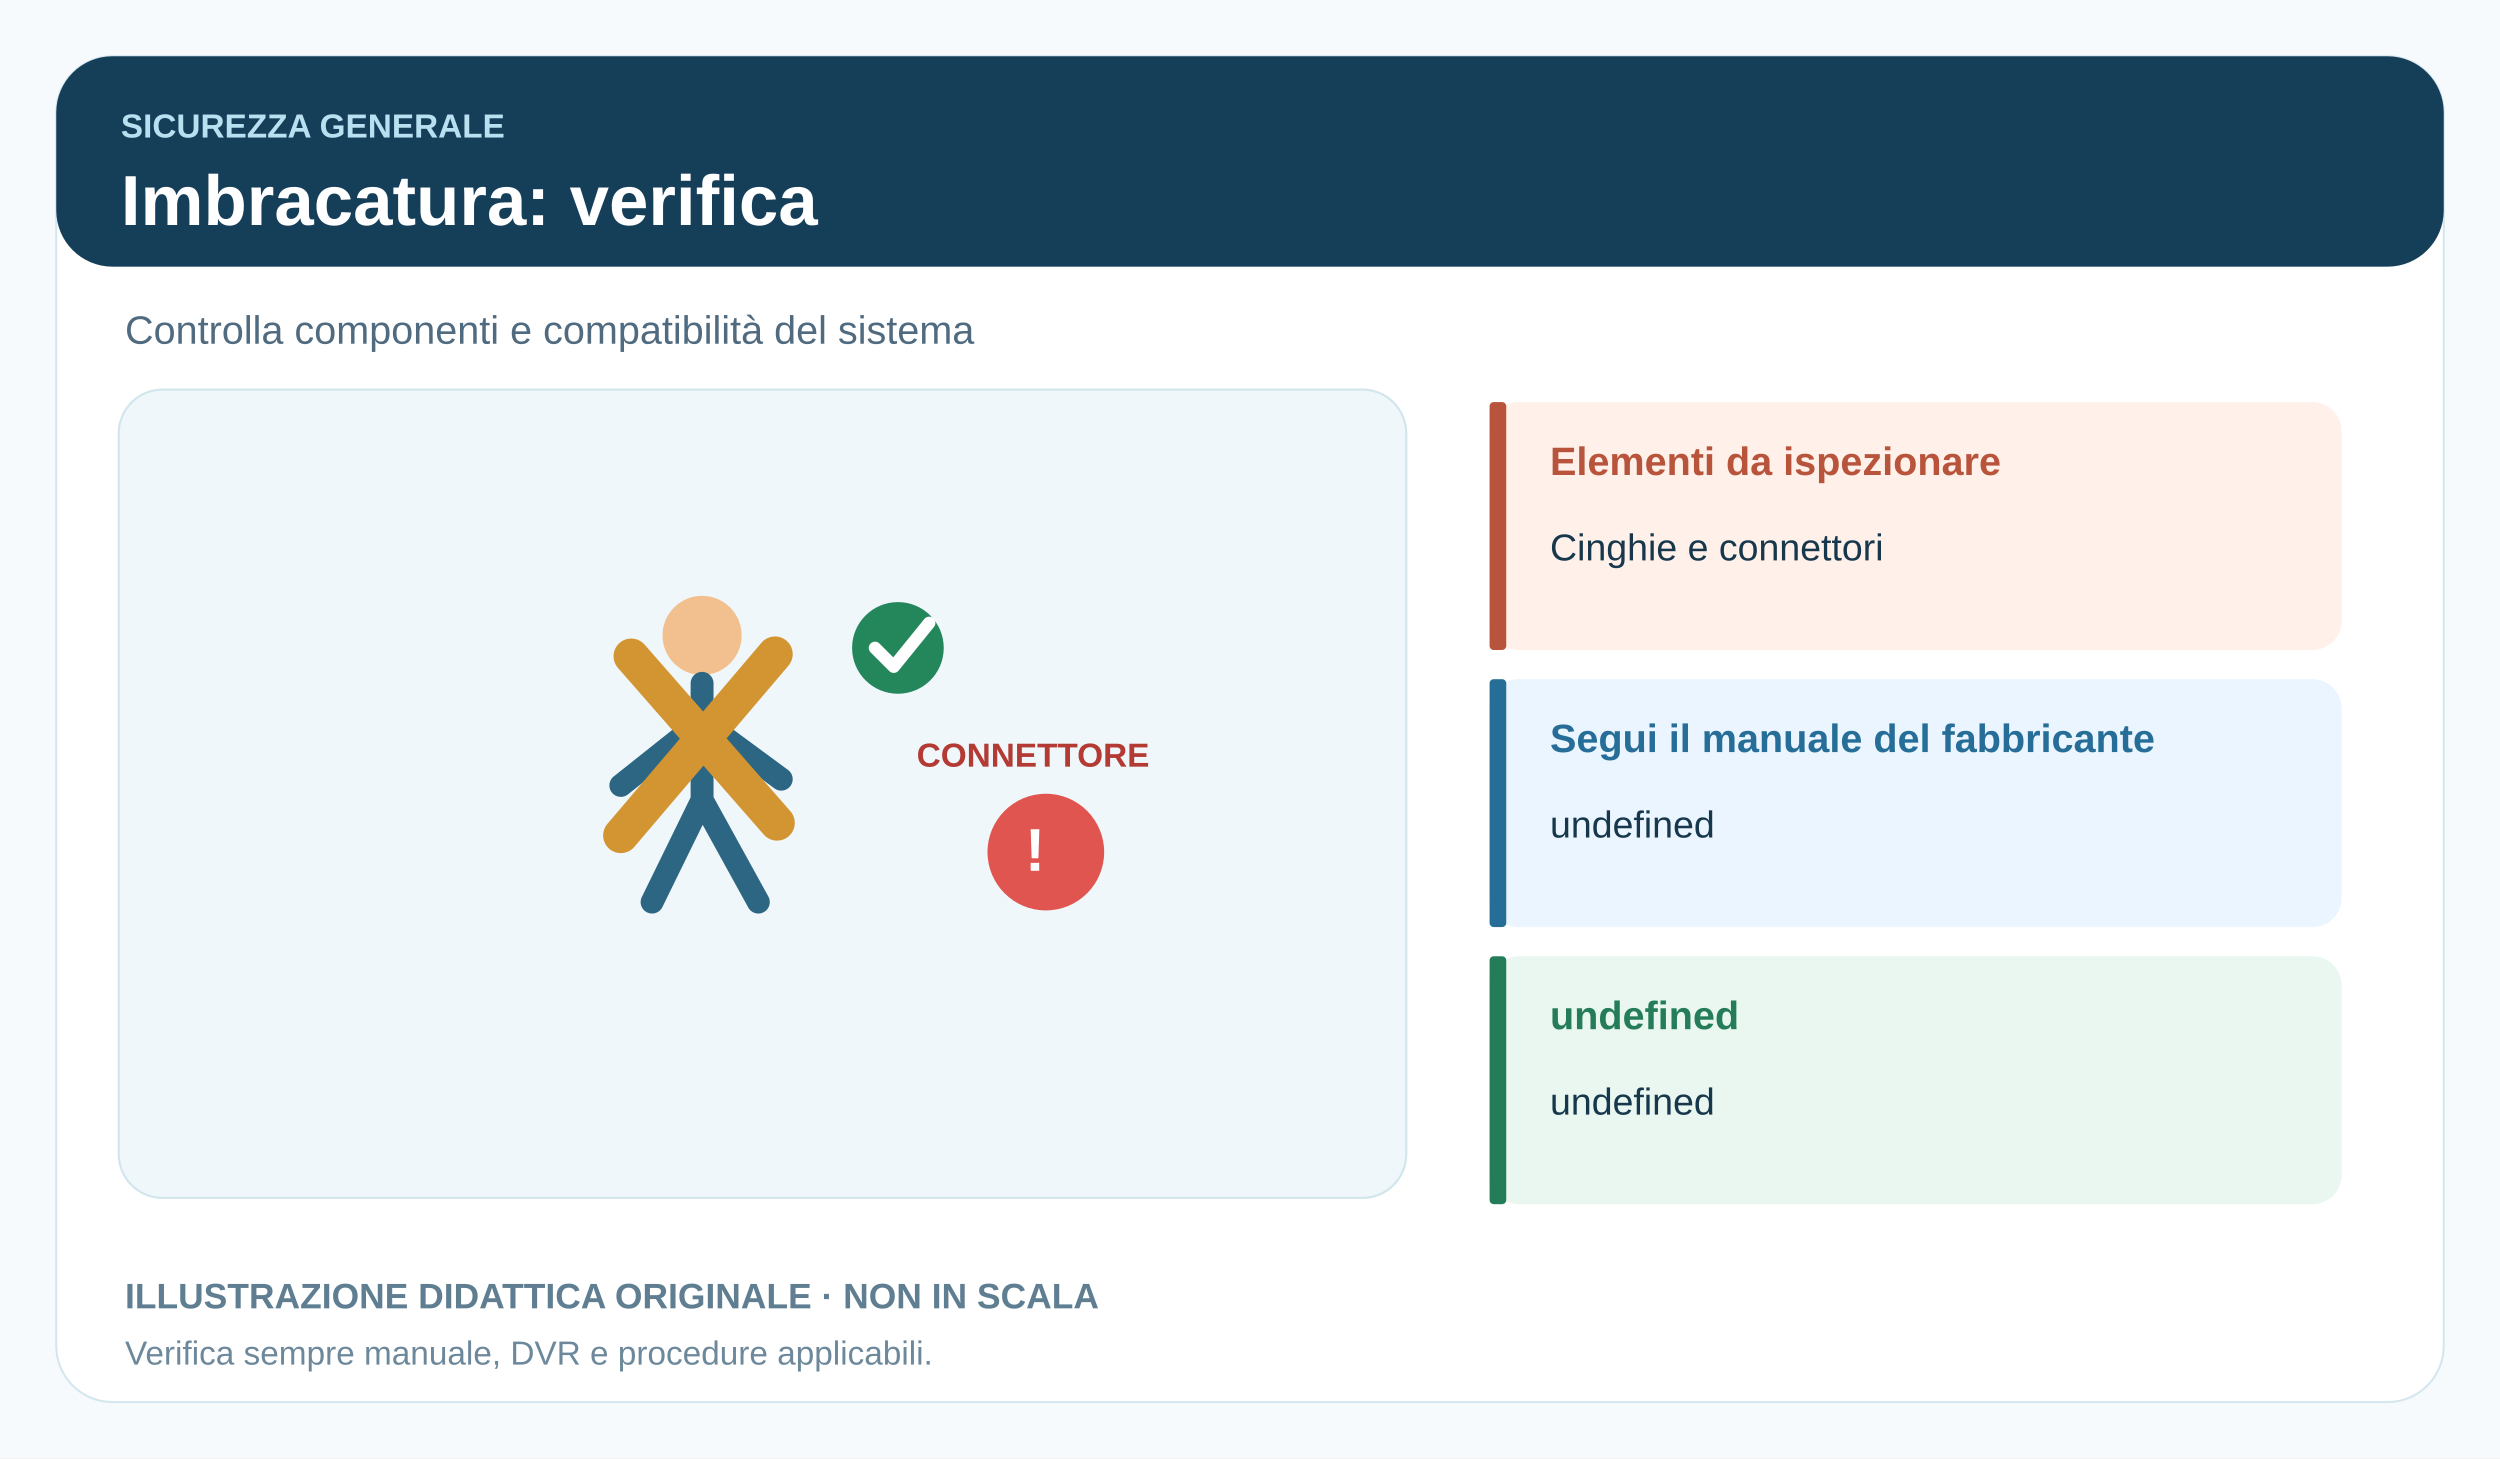
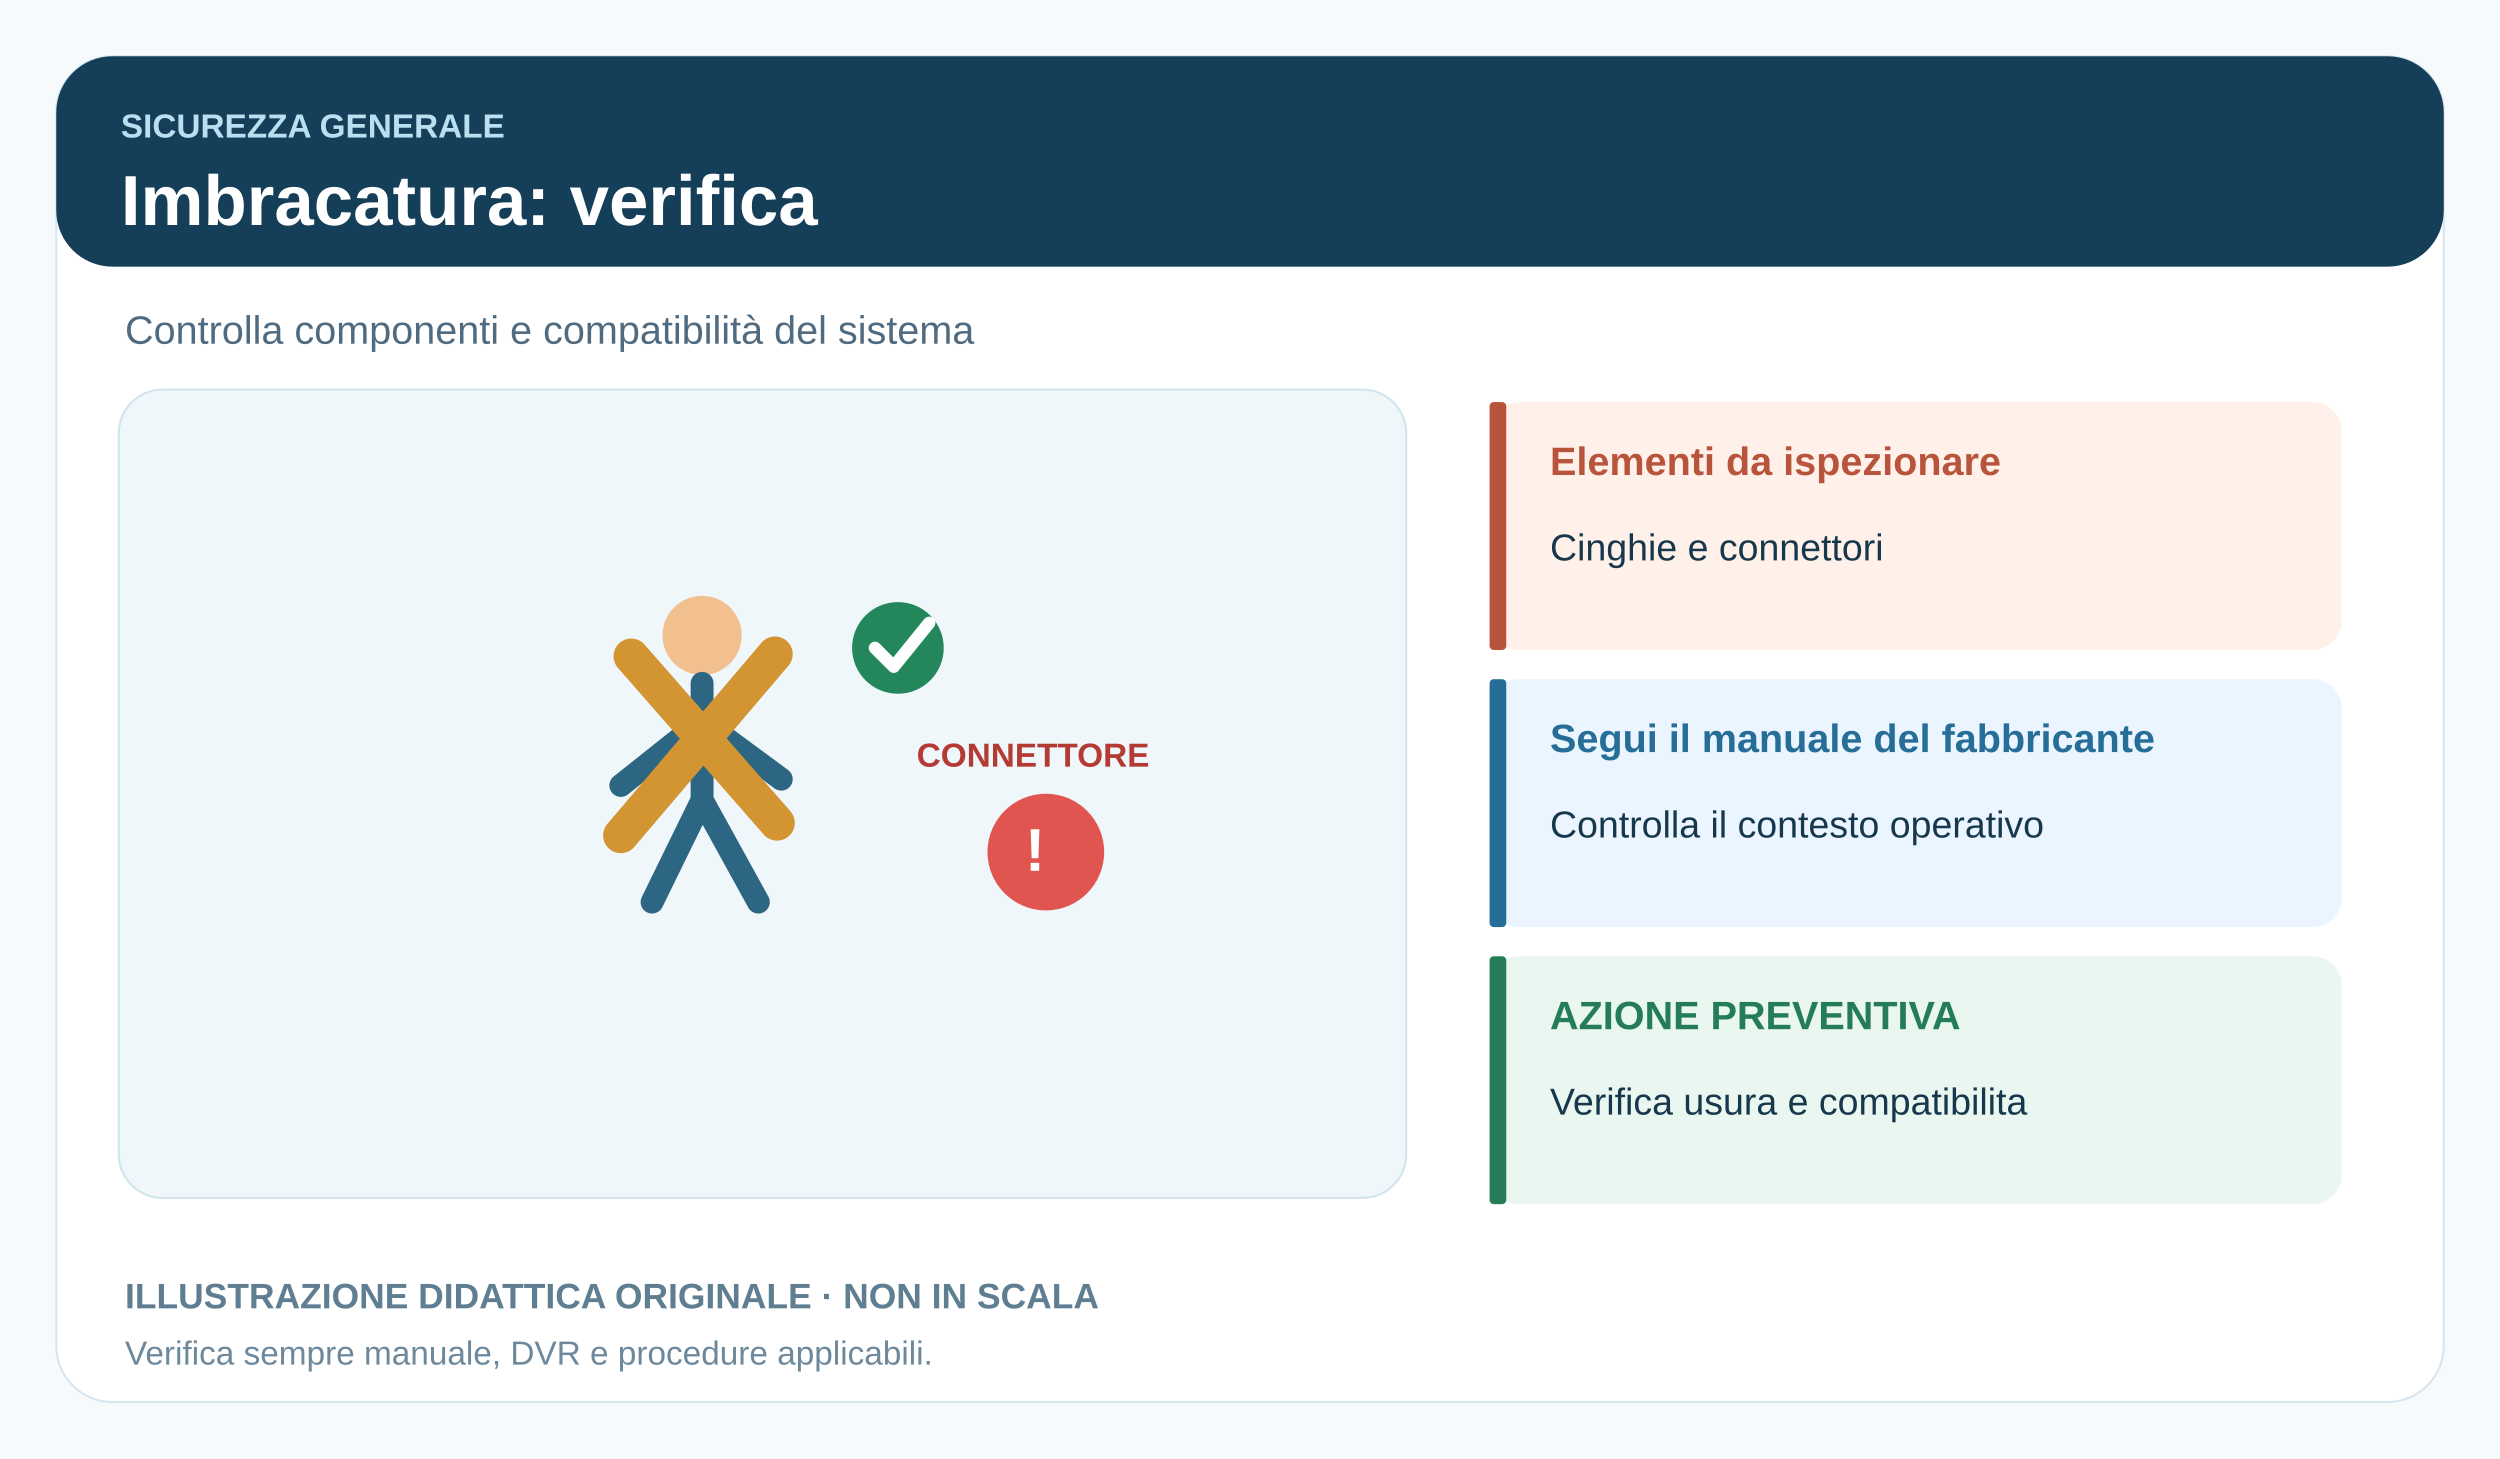
<svg xmlns="http://www.w3.org/2000/svg" width="1200" height="700" viewBox="0 0 1200 700" role="img" aria-labelledby="title desc">
  <rect x="0" y="0" width="1200" height="700" rx="0" fill="#f7fafd" stroke="none" />
  <rect x="27" y="27" width="1146" height="646" rx="27" fill="white" stroke="#d5e6ef" />
  <rect x="27" y="27" width="1146" height="101" rx="27" fill="#153e59" stroke="none" />
  <text x="58" y="66" fill="#b9e0f0" font-size="16" font-weight="700" font-family="Arial,Helvetica,sans-serif">SICUREZZA GENERALE</text>
  <text x="58" y="108" fill="white" font-size="34" font-weight="700" font-family="Arial,Helvetica,sans-serif">Imbracatura: verifica</text>
  <text x="60" y="165" fill="#506b80" font-size="19" font-weight="500" font-family="Arial,Helvetica,sans-serif">Controlla componenti e compatibilità del sistema</text>
  <rect x="57" y="187" width="618" height="388" rx="21" fill="#eff7fa" stroke="#d0e5ec" />
  <circle cx="337" cy="305" r="19" fill="#f2c08e" stroke="none" stroke-width="3" />
  <path d="M337 328v61m0-43l-39 31m39-31l38 28m-38 10l-24 49m24-49l27 49" stroke="#2d6682" stroke-width="11" stroke-linecap="round" stroke-linejoin="round" fill="none" />
  <path d="M303 315l70 80m-75 6l74-87" stroke="#d39432" stroke-width="17" stroke-linecap="round" stroke-linejoin="round" fill="none" />
  <circle cx="431" cy="311" r="22" fill="#24875c" stroke="none" stroke-width="3" />
  <path d="M420 311l9 9 17 -21" stroke="white" stroke-width="6" stroke-linecap="round" stroke-linejoin="round" fill="none" />
  <g>
    <circle cx="502" cy="409" r="28" fill="#e15550" stroke="none" stroke-width="3" />
    <text x="492" y="418" fill="white" font-size="29" font-weight="700" font-family="Arial,Helvetica,sans-serif">!</text>
    <text x="440" y="368" fill="#b43a34" font-size="16" font-weight="700" font-family="Arial,Helvetica,sans-serif">CONNETTORE</text>
  </g>
  <rect x="713" y="186" width="421" height="390" rx="6" fill="#fff" stroke="none" />
  <rect x="715" y="193" width="409" height="119" rx="14" fill="#fff1e9" stroke="none" />
  <rect x="715" y="193" width="8" height="119" rx="2" fill="#b8543b" stroke="none" />
  <text x="744" y="228" fill="#b8543b" font-size="19" font-weight="700" font-family="Arial,Helvetica,sans-serif">Elementi da ispezionare</text>
  <text x="744" y="269" fill="#17384c" font-size="18" font-weight="500" font-family="Arial,Helvetica,sans-serif">Cinghie e connettori</text>
  <rect x="715" y="326" width="409" height="119" rx="14" fill="#eaf5ff" stroke="none" />
  <rect x="715" y="326" width="8" height="119" rx="2" fill="#266e97" stroke="none" />
  <text x="744" y="361" fill="#266e97" font-size="19" font-weight="700" font-family="Arial,Helvetica,sans-serif">Segui il manuale del fabbricante</text>
-   <text x="744" y="402" fill="#17384c" font-size="18" font-weight="500" font-family="Arial,Helvetica,sans-serif">undefined</text>
+   <text x="744" y="402" fill="#17384c" font-size="18" font-weight="500" font-family="Arial,Helvetica,sans-serif">Controlla il contesto operativo</text>
  <rect x="715" y="459" width="409" height="119" rx="14" fill="#e9f7f0" stroke="none" />
  <rect x="715" y="459" width="8" height="119" rx="2" fill="#247d58" stroke="none" />
-   <text x="744" y="494" fill="#247d58" font-size="19" font-weight="700" font-family="Arial,Helvetica,sans-serif">undefined</text>
-   <text x="744" y="535" fill="#17384c" font-size="18" font-weight="500" font-family="Arial,Helvetica,sans-serif">undefined</text>
+   <text x="744" y="494" fill="#247d58" font-size="19" font-weight="700" font-family="Arial,Helvetica,sans-serif">AZIONE PREVENTIVA</text>
+   <text x="744" y="535" fill="#17384c" font-size="18" font-weight="500" font-family="Arial,Helvetica,sans-serif">Verifica usura e compatibilita</text>
  <text x="60" y="628" fill="#607e92" font-size="17" font-weight="700" font-family="Arial,Helvetica,sans-serif">ILLUSTRAZIONE DIDATTICA ORIGINALE · NON IN SCALA</text>
  <text x="60" y="655" fill="#6d889b" font-size="16" font-weight="500" font-family="Arial,Helvetica,sans-serif">Verifica sempre manuale, DVR e procedure applicabili.</text>
</svg>
